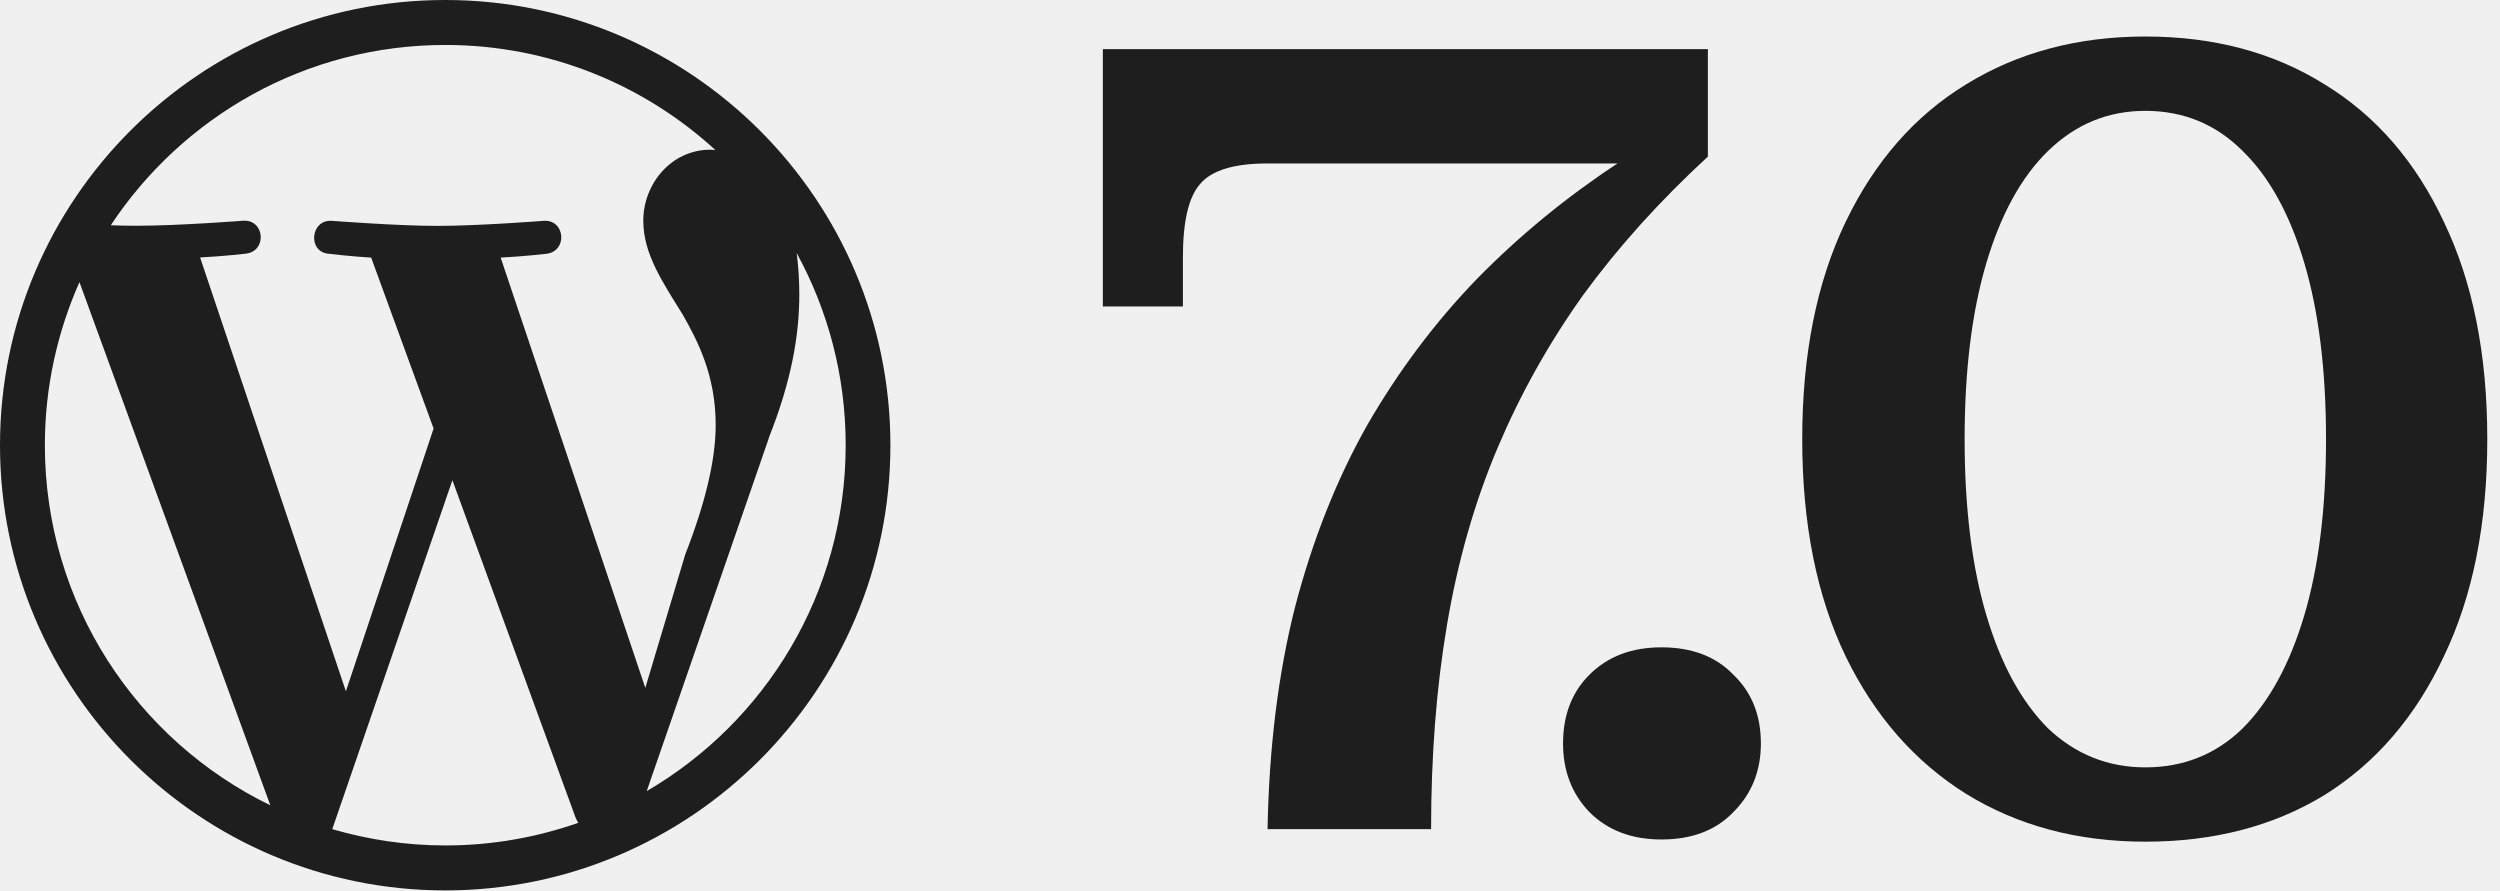
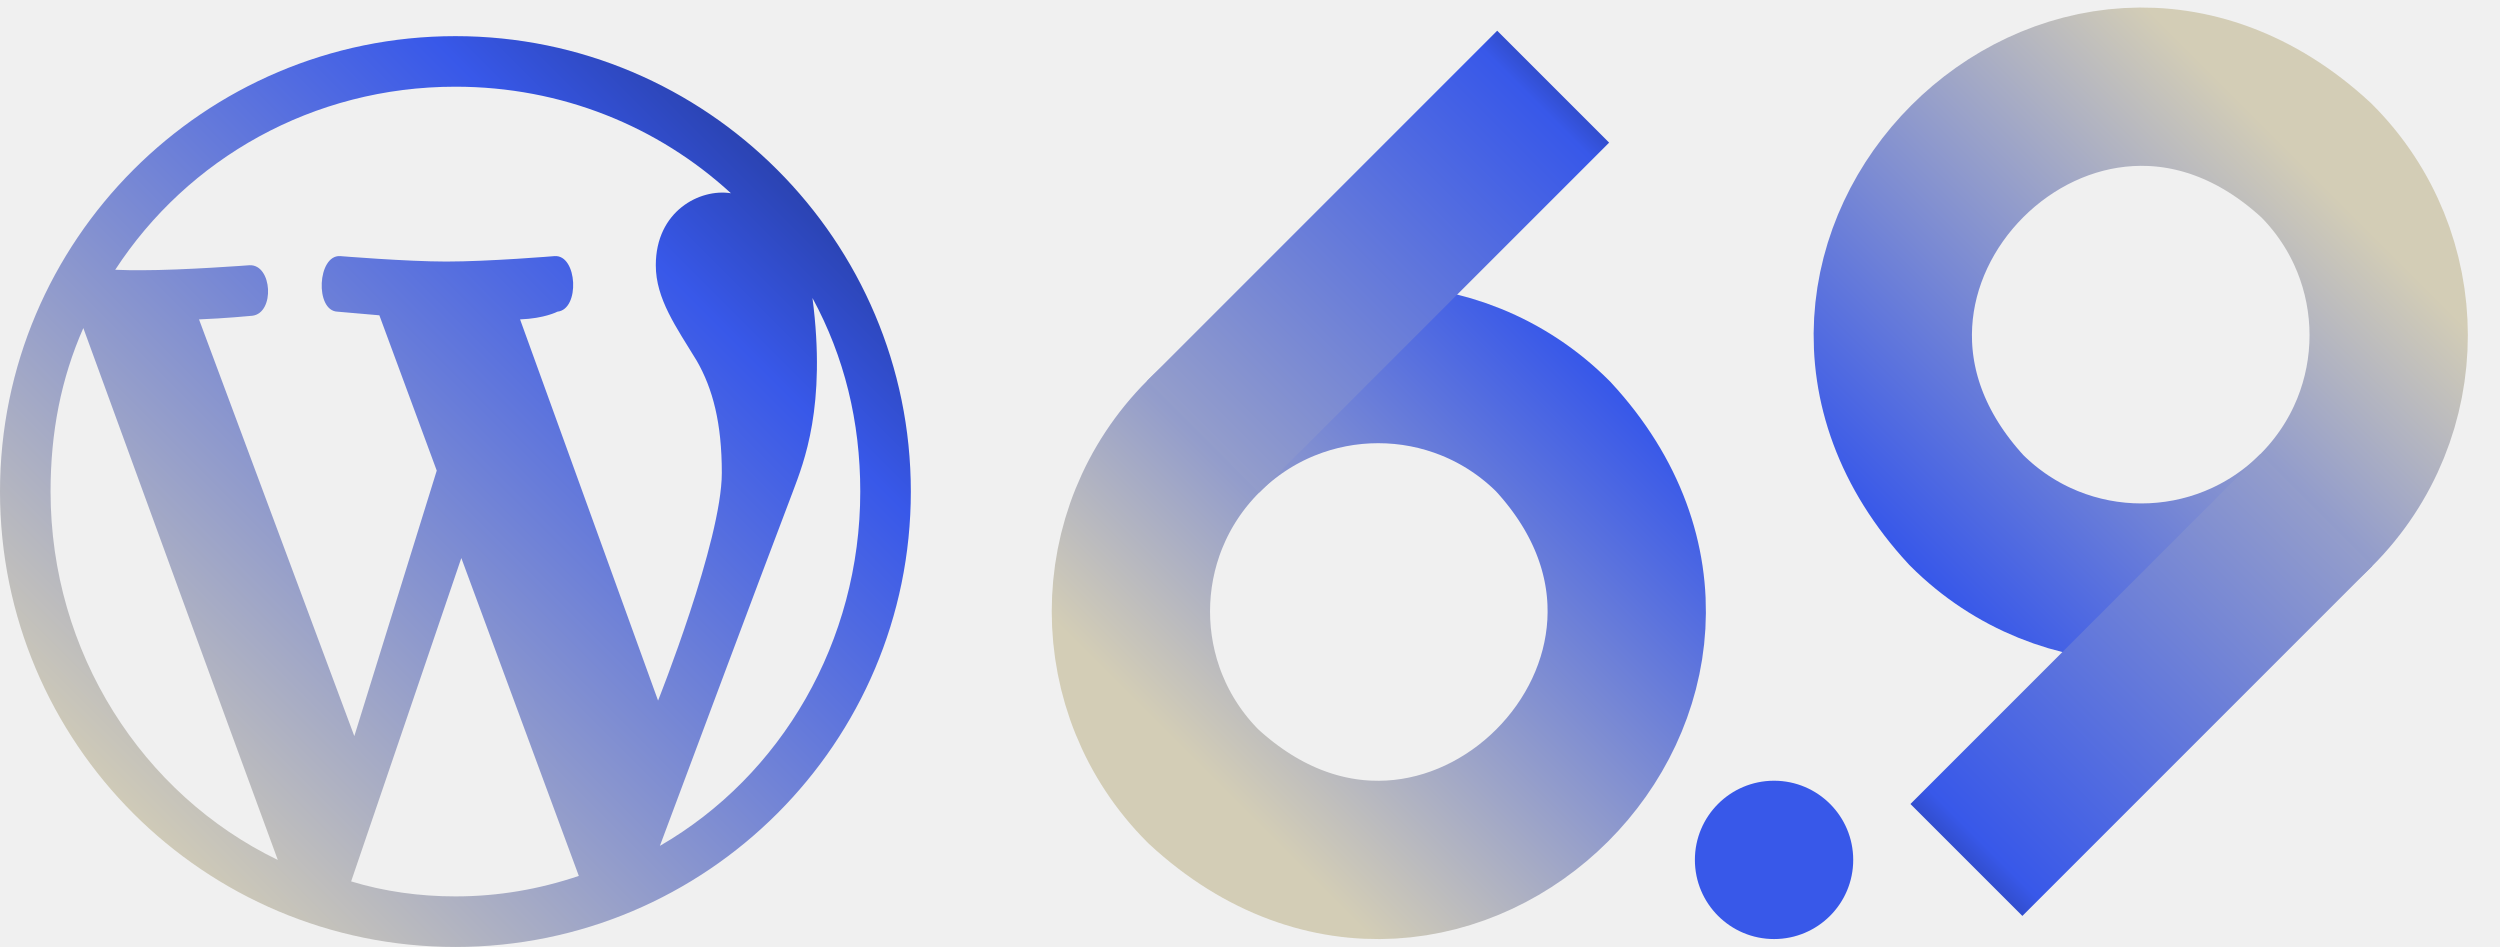
- <svg xmlns="http://www.w3.org/2000/svg" width="73" height="26" viewBox="0 0 73 26" fill="none">
-   <path d="M62.644 24.577C60.662 24.577 58.915 24.11 57.401 23.175C55.909 22.239 54.74 20.904 53.894 19.167C53.048 17.408 52.625 15.293 52.625 12.822C52.625 10.351 53.048 8.235 53.894 6.477C54.74 4.718 55.909 3.382 57.401 2.469C58.915 1.534 60.662 1.066 62.644 1.066C64.648 1.066 66.395 1.534 67.887 2.469C69.379 3.382 70.536 4.718 71.36 6.477C72.206 8.235 72.629 10.351 72.629 12.822C72.629 15.293 72.206 17.408 71.36 19.167C70.536 20.926 69.379 22.273 67.887 23.208C66.395 24.121 64.648 24.577 62.644 24.577ZM62.644 22.407C63.757 22.407 64.703 22.028 65.483 21.271C66.262 20.492 66.863 19.39 67.286 17.965C67.709 16.54 67.92 14.826 67.92 12.822C67.92 10.818 67.709 9.104 67.286 7.679C66.863 6.254 66.262 5.163 65.483 4.406C64.703 3.627 63.757 3.237 62.644 3.237C61.553 3.237 60.607 3.627 59.805 4.406C59.026 5.163 58.425 6.254 58.002 7.679C57.579 9.104 57.367 10.818 57.367 12.822C57.367 14.826 57.579 16.54 58.002 17.965C58.425 19.39 59.026 20.492 59.805 21.271C60.607 22.028 61.553 22.407 62.644 22.407Z" fill="#1E1E1E" />
-   <path d="M48.513 24.513C47.644 24.513 46.943 24.246 46.409 23.711C45.897 23.177 45.641 22.509 45.641 21.708C45.641 20.884 45.897 20.216 46.409 19.704C46.943 19.169 47.644 18.902 48.513 18.902C49.403 18.902 50.105 19.169 50.617 19.704C51.151 20.216 51.418 20.884 51.418 21.708C51.418 22.509 51.151 23.177 50.617 23.711C50.105 24.246 49.403 24.513 48.513 24.513Z" fill="#1E1E1E" />
-   <path d="M37.012 24.21C37.057 21.827 37.324 19.668 37.814 17.731C38.326 15.772 39.027 14.002 39.918 12.421C40.83 10.84 41.899 9.415 43.124 8.146C44.37 6.877 45.74 5.753 47.231 4.773L49.87 4.573C48.467 5.864 47.254 7.211 46.229 8.614C45.228 10.016 44.393 11.508 43.725 13.089C43.057 14.669 42.567 16.384 42.255 18.232C41.944 20.057 41.788 22.05 41.788 24.21H37.012ZM32.203 8.948V4.773H37.012C36.032 4.773 35.376 4.974 35.042 5.374C34.708 5.753 34.541 6.465 34.541 7.512V8.948H32.203ZM32.203 4.773V1.434H49.87V4.573L47.231 4.773H32.203Z" fill="#1E1E1E" />
-   <path d="M0 13C0 20.168 5.832 26 13 26C20.168 26 26 20.168 26 13C26 5.832 20.171 0 13 0C5.829 0 0 5.832 0 13ZM7.898 23.517C3.995 21.621 1.31 17.626 1.31 12.996C1.31 11.303 1.675 9.695 2.32 8.238L7.894 23.517H7.898ZM13.004 24.687C11.856 24.687 10.75 24.517 9.702 24.211L13.21 14.022L16.803 23.864C16.825 23.923 16.855 23.975 16.888 24.026C15.671 24.451 14.365 24.687 13.007 24.687H13.004ZM22.451 12.779C23.115 11.111 23.34 9.779 23.34 8.592C23.34 8.164 23.311 7.762 23.263 7.389C24.174 9.053 24.694 10.964 24.694 12.996C24.694 17.309 22.359 21.072 18.884 23.101L22.455 12.779H22.451ZM20.894 4.383C20.843 4.379 20.795 4.371 20.747 4.371C19.596 4.371 18.784 5.371 18.784 6.445C18.784 7.407 19.338 8.223 19.935 9.186C20.378 9.964 20.898 10.964 20.898 12.41C20.898 13.413 20.603 14.671 20.009 16.191L18.843 20.087L14.619 7.522C15.324 7.485 15.955 7.411 15.955 7.411C16.582 7.337 16.508 6.411 15.881 6.448C15.881 6.448 13.989 6.596 12.764 6.596C11.613 6.596 9.684 6.448 9.684 6.448C9.053 6.411 8.979 7.374 9.61 7.411C9.61 7.411 10.207 7.485 10.838 7.522L12.661 12.513L10.1 20.186L5.843 7.518C6.552 7.481 7.179 7.407 7.179 7.407C7.806 7.334 7.732 6.408 7.105 6.445C7.105 6.445 5.213 6.592 3.988 6.592C3.77 6.592 3.508 6.589 3.235 6.577C5.331 3.409 8.92 1.313 13.004 1.313C16.047 1.313 18.817 2.479 20.894 4.386V4.383Z" fill="#1E1E1E" />
+ <svg xmlns="http://www.w3.org/2000/svg" width="66" height="25" viewBox="0 0 66 25" fill="none">
+   <g clip-path="url(#clip0_6958_40772)">
+     <path d="M31.767 11.524C34.318 8.973 38.452 8.973 41.003 11.524C46.885 17.892 38.133 26.64 31.767 20.759C29.218 18.209 29.218 14.074 31.767 11.524Z" stroke="url(#paint0_linear_6958_40772)" stroke-width="4.179" stroke-miterlimit="10" />
+     <path d="M31.768 11.524L41.003 2.288" stroke="url(#paint1_linear_6958_40772)" stroke-width="4.179" stroke-miterlimit="10" />
+     <path d="M61.149 13.467C58.598 16.018 54.464 16.018 51.913 13.467C46.031 7.099 54.783 -1.649 61.149 4.232C63.699 6.782 63.699 10.917 61.149 13.467Z" stroke="url(#paint2_linear_6958_40772)" stroke-width="4.179" stroke-miterlimit="10" />
+     <path d="M61.148 13.468L51.913 22.703" stroke="url(#paint3_linear_6958_40772)" stroke-width="4.179" stroke-miterlimit="10" />
+     <circle cx="46.835" cy="22.701" r="2.09" fill="#3858E9" />
+   </g>
+   <path d="M24.046 12.977C24.046 6.352 18.648 0.954 12.023 0.954C5.386 0.954 0 6.352 0 12.977C0 19.614 5.386 25 12.023 25C18.648 25 24.046 19.614 24.046 12.977ZM9.354 19.433L5.254 8.432C5.915 8.408 6.661 8.336 6.661 8.336C7.262 8.264 7.19 6.978 6.589 7.002C6.589 7.002 4.845 7.134 3.739 7.134C3.523 7.134 3.294 7.134 3.042 7.122C4.953 4.188 8.26 2.289 12.023 2.289C14.824 2.289 17.373 3.335 19.297 5.102C18.479 4.97 17.313 5.571 17.313 7.002C17.313 7.891 17.854 8.637 18.395 9.526C18.816 10.26 19.056 11.162 19.056 12.484C19.056 14.275 17.373 18.495 17.373 18.495L13.73 8.432C14.379 8.408 14.716 8.228 14.716 8.228C15.317 8.168 15.245 6.725 14.644 6.761C14.644 6.761 12.913 6.905 11.782 6.905C10.736 6.905 8.981 6.761 8.981 6.761C8.38 6.725 8.308 8.204 8.909 8.228L10.015 8.324L11.53 12.424L9.354 19.433ZM20.932 12.977C21.22 12.208 21.822 10.729 21.449 7.867C22.291 9.418 22.711 11.126 22.711 12.977C22.711 16.933 20.631 20.479 17.421 22.331C18.587 19.217 19.754 16.079 20.932 12.977ZM7.334 22.703C3.751 20.972 1.335 17.221 1.335 12.977C1.335 11.414 1.611 9.995 2.2 8.661C3.907 13.338 5.615 18.027 7.334 22.703ZM12.179 14.732L15.281 23.124C14.247 23.473 13.165 23.665 12.023 23.665C11.073 23.665 10.135 23.533 9.27 23.269C10.243 20.407 11.217 17.57 12.179 14.732Z" fill="url(#paint4_linear_6958_40772)" />
+   <defs>
+     <linearGradient id="paint0_linear_6958_40772" x1="25.062" y1="17.408" x2="43.998" y2="-1.527" gradientUnits="userSpaceOnUse">
+       <stop offset="0.1" stop-color="#D3CDB6" />
+       <stop offset="0.65" stop-color="#3858E9" />
+       <stop offset="1" />
+     </linearGradient>
+     <linearGradient id="paint1_linear_6958_40772" x1="41.998" y1="-3.325" x2="23.299" y2="15.375" gradientUnits="userSpaceOnUse">
+       <stop />
+       <stop offset="0.2" stop-color="#3858E9" />
+       <stop offset="1" stop-color="#D3CDB6" />
+     </linearGradient>
+     <linearGradient id="paint2_linear_6958_40772" x1="67.853" y1="7.583" x2="48.918" y2="26.518" gradientUnits="userSpaceOnUse">
+       <stop offset="0.1" stop-color="#D3CDB6" />
+       <stop offset="0.65" stop-color="#3858E9" />
+       <stop offset="1" />
+     </linearGradient>
+     <linearGradient id="paint3_linear_6958_40772" x1="50.918" y1="28.316" x2="69.617" y2="9.616" gradientUnits="userSpaceOnUse">
+       <stop />
+       <stop offset="0.2" stop-color="#3858E9" />
+       <stop offset="1" stop-color="#D3CDB6" />
+     </linearGradient>
+     <linearGradient id="paint4_linear_6958_40772" x1="31" y1="-3.295" x2="4.509" y2="23.197" gradientUnits="userSpaceOnUse">
+       <stop />
+       <stop offset="0.45" stop-color="#3858E9" />
+       <stop offset="1" stop-color="#D3CDB6" />
+     </linearGradient>
+     <clipPath id="clip0_6958_40772">
+       <rect width="37.595" height="25" fill="white" transform="translate(27.6724)" />
+     </clipPath>
+   </defs>
</svg>
